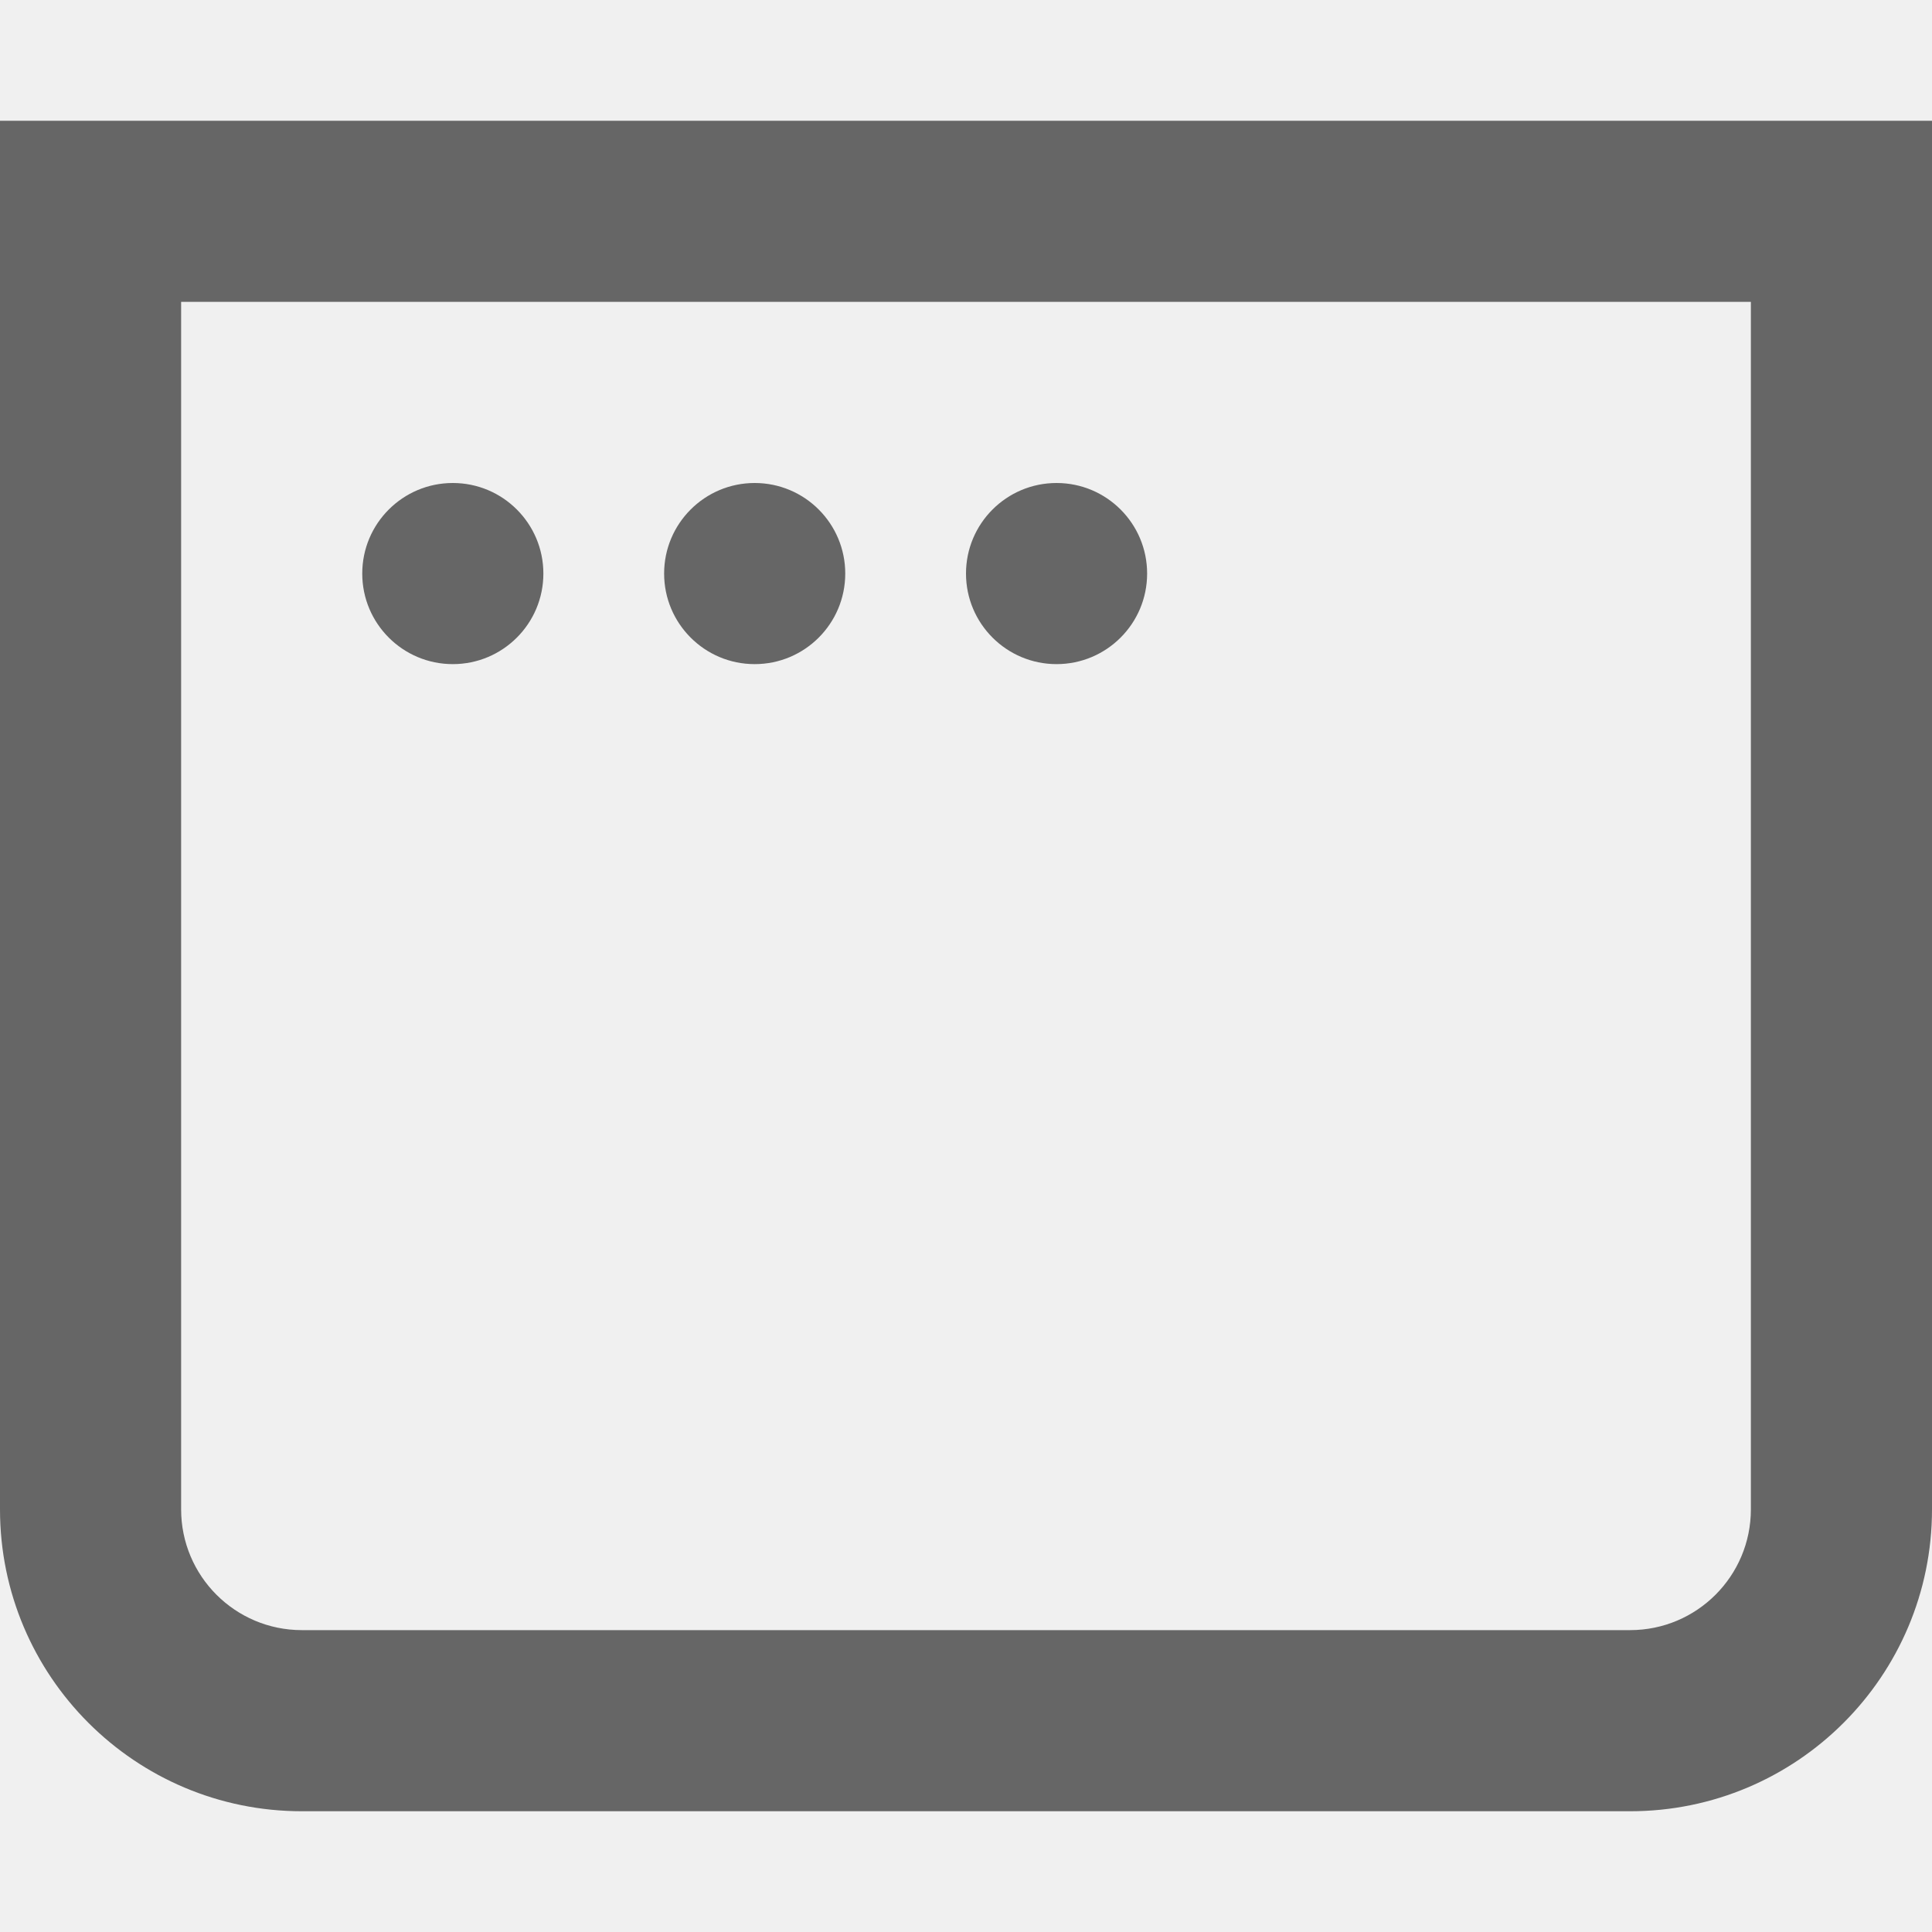
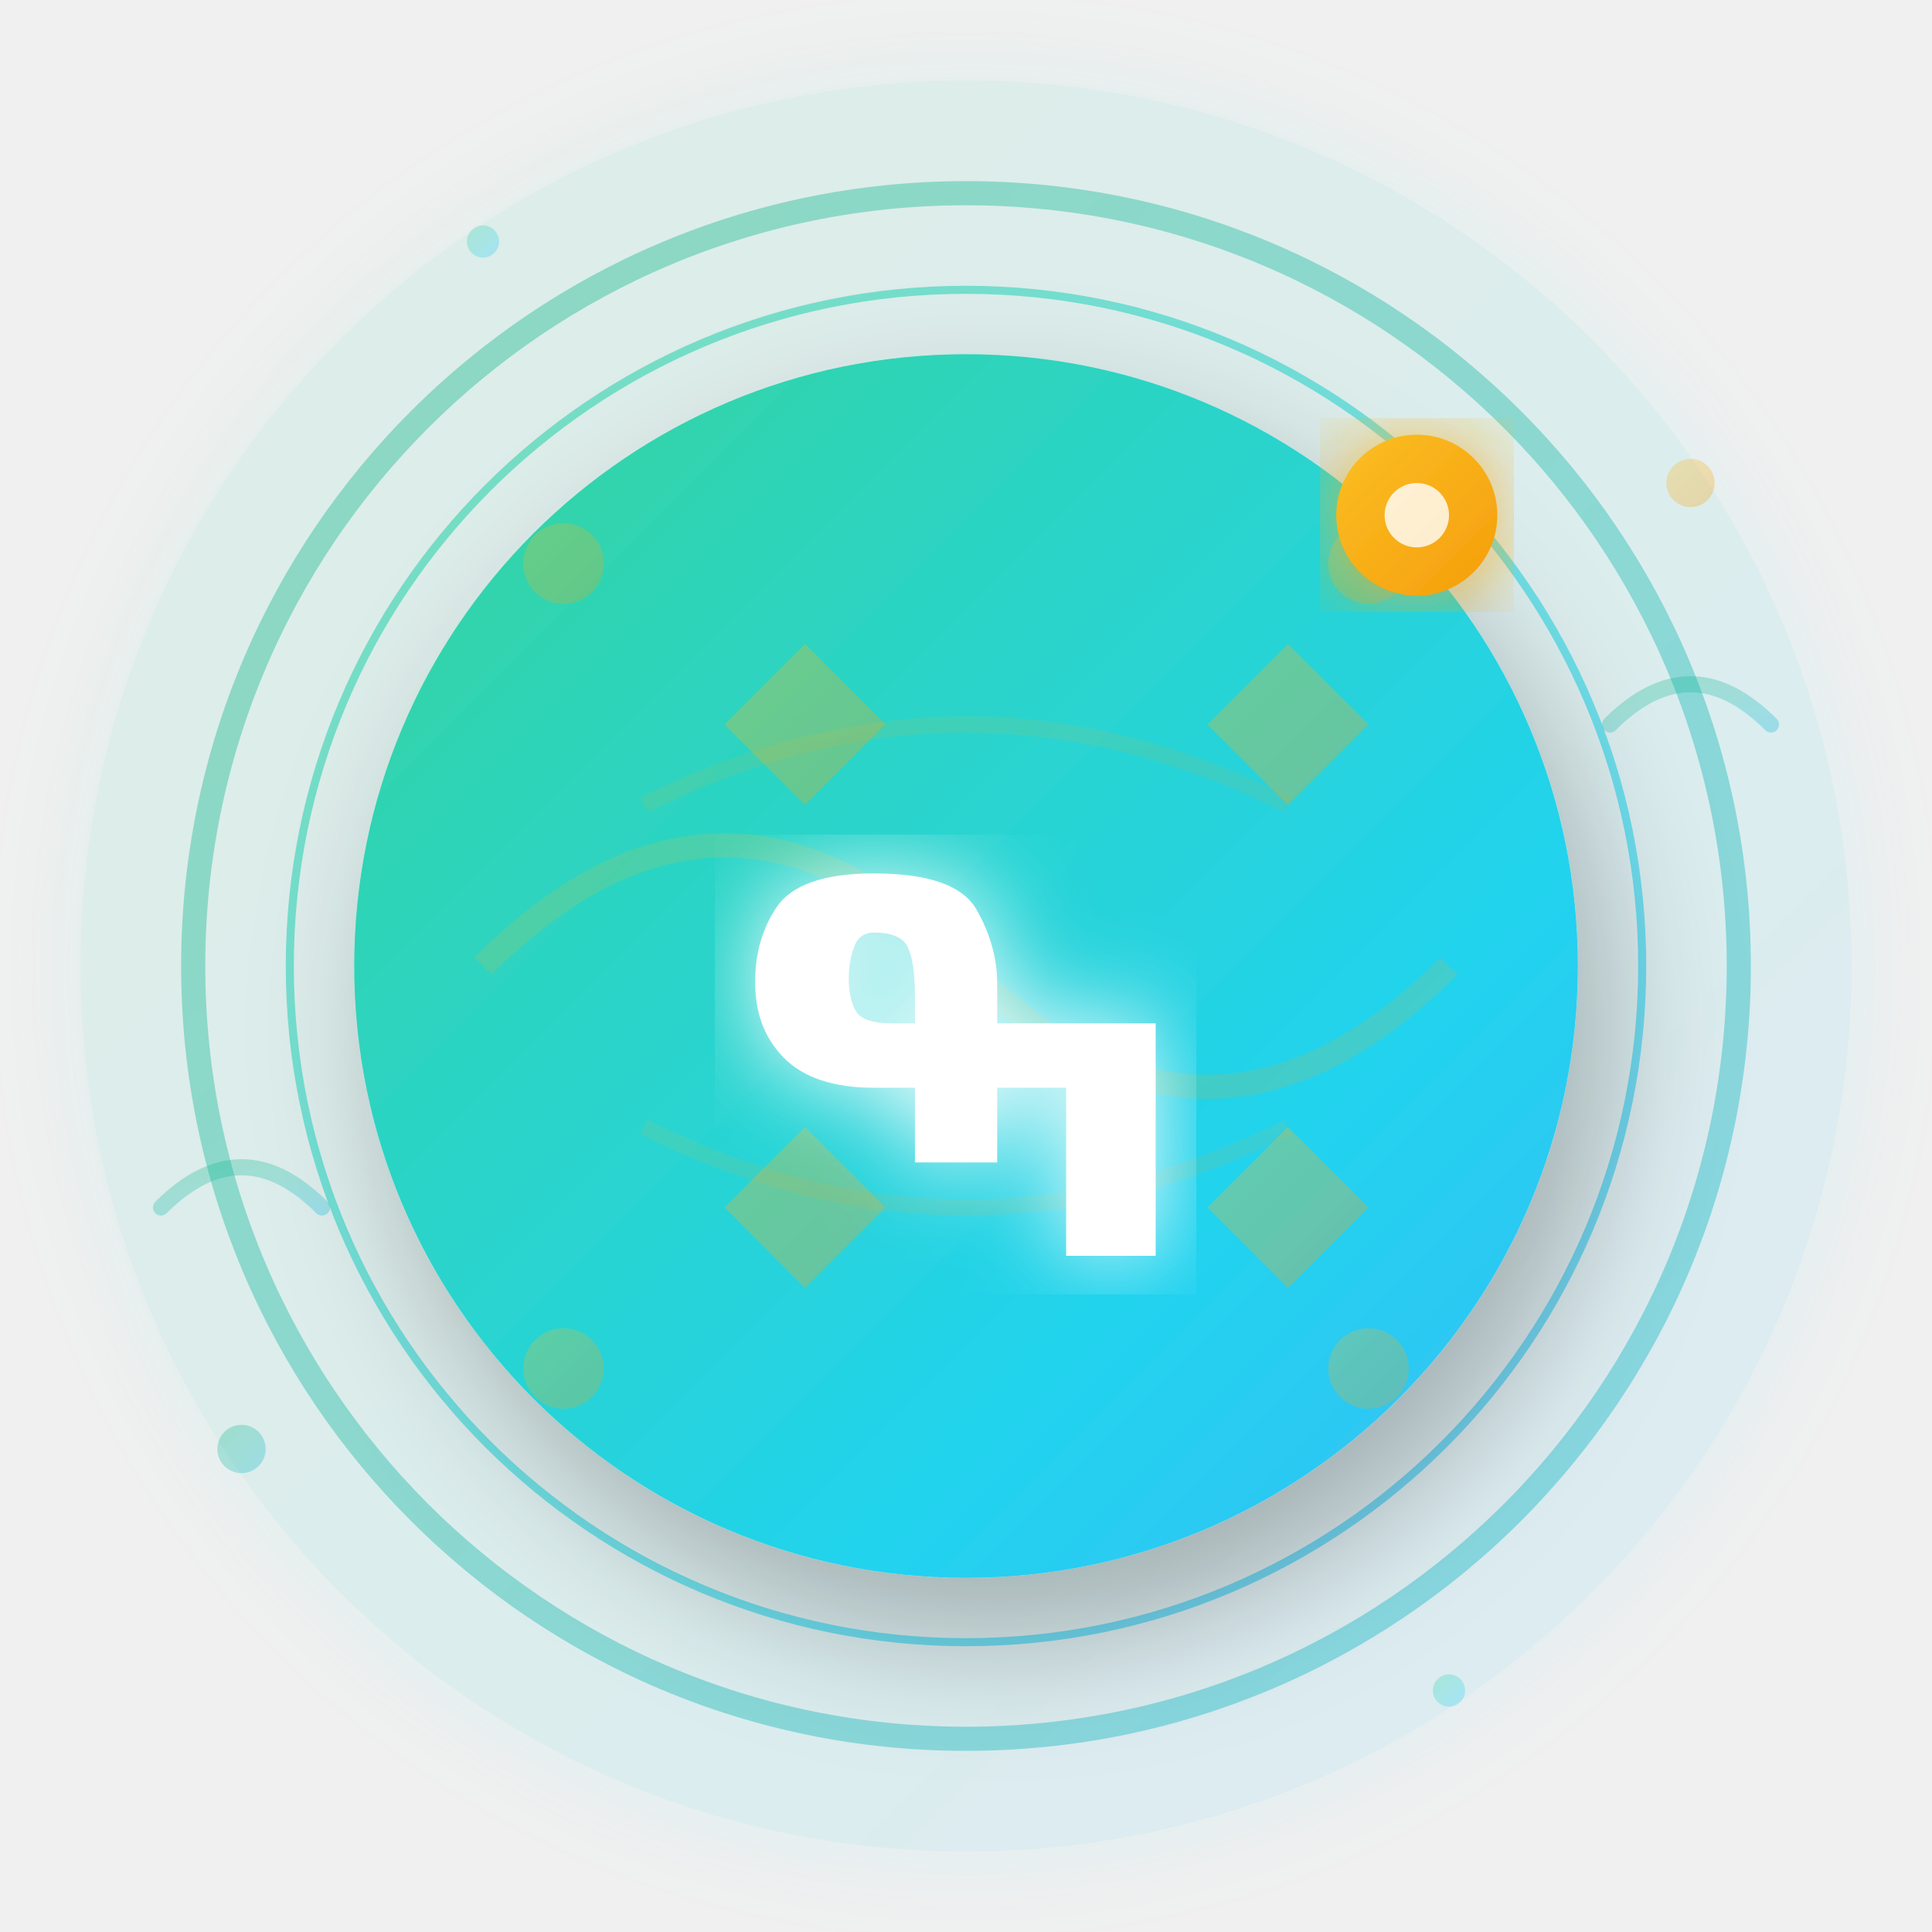
- <svg xmlns="http://www.w3.org/2000/svg" fill="none" viewBox="0 0 16 16">
-   <path fill-rule="evenodd" clip-rule="evenodd" d="M1.5 2.5h13v10a1 1 0 0 1-1 1h-11a1 1 0 0 1-1-1zM0 1h16v11.5a2.5 2.5 0 0 1-2.5 2.5h-11A2.5 2.5 0 0 1 0 12.5zm3.75 4.5a.75.75 0 1 0 0-1.5.75.75 0 0 0 0 1.5M7 4.75a.75.75 0 1 1-1.5 0 .75.75 0 0 1 1.5 0m1.75.75a.75.75 0 1 0 0-1.5.75.75 0 0 0 0 1.5" fill="#666" />
+ <svg xmlns="http://www.w3.org/2000/svg" width="120" height="120" viewBox="0 0 120 120">
+   <defs>
+     <linearGradient id="primaryGradient" x1="0%" y1="0%" x2="100%" y2="100%">
+       <stop offset="0%" style="stop-color:#10b981;stop-opacity:1" />
+       <stop offset="50%" style="stop-color:#14b8a6;stop-opacity:1" />
+       <stop offset="100%" style="stop-color:#06b6d4;stop-opacity:1" />
+     </linearGradient>
+     <linearGradient id="iconGradient" x1="0%" y1="0%" x2="100%" y2="100%">
+       <stop offset="0%" style="stop-color:#34d399;stop-opacity:1" />
+       <stop offset="30%" style="stop-color:#2dd4bf;stop-opacity:1" />
+       <stop offset="70%" style="stop-color:#22d3ee;stop-opacity:1" />
+       <stop offset="100%" style="stop-color:#38bdf8;stop-opacity:1" />
+     </linearGradient>
+     <linearGradient id="accentGradient" x1="0%" y1="0%" x2="100%" y2="100%">
+       <stop offset="0%" style="stop-color:#fbbf24;stop-opacity:1" />
+       <stop offset="100%" style="stop-color:#f59e0b;stop-opacity:1" />
+     </linearGradient>
+     <filter id="glow">
+       <feGaussianBlur stdDeviation="3" result="coloredBlur" />
+       <feMerge>
+         <feMergeNode in="coloredBlur" />
+         <feMergeNode in="SourceGraphic" />
+       </feMerge>
+     </filter>
+     <filter id="dropshadow" x="-50%" y="-50%" width="200%" height="200%">
+       <feDropShadow dx="2" dy="4" stdDeviation="4" flood-color="#000000" flood-opacity="0.25" />
+     </filter>
+     <filter id="innerShadow" x="-50%" y="-50%" width="200%" height="200%">
+       <feDropShadow dx="0" dy="2" stdDeviation="2" flood-color="#000000" flood-opacity="0.2" />
+     </filter>
+   </defs>
+   <circle cx="60" cy="60" r="55" fill="url(#iconGradient)" opacity="0.1" filter="url(#glow)" />
+   <g transform="translate(10, 10)">
+     <circle cx="50" cy="50" r="48" fill="none" stroke="url(#primaryGradient)" stroke-width="1.5" opacity="0.4" />
+     <circle cx="50" cy="50" r="42" fill="none" stroke="url(#iconGradient)" stroke-width="0.5" opacity="0.6" />
+     <circle cx="50" cy="50" r="38" fill="url(#iconGradient)" filter="url(#dropshadow)" />
+     <g opacity="0.25">
+       <circle cx="25" cy="25" r="2.5" fill="url(#accentGradient)" />
+       <circle cx="75" cy="25" r="2.5" fill="url(#accentGradient)" />
+       <circle cx="25" cy="75" r="2.5" fill="url(#accentGradient)" />
+       <circle cx="75" cy="75" r="2.5" fill="url(#accentGradient)" />
+       <path d="M 20 50 Q 35 35 50 50 Q 65 65 80 50" stroke="url(#accentGradient)" stroke-width="1.5" fill="none" opacity="0.6" />
+       <path d="M 30 40 Q 50 30 70 40" stroke="url(#accentGradient)" stroke-width="1" fill="none" opacity="0.4" />
+       <path d="M 30 60 Q 50 70 70 60" stroke="url(#accentGradient)" stroke-width="1" fill="none" opacity="0.4" />
+     </g>
+     <g opacity="0.3">
+       <path d="M 35 35 L 40 30 L 45 35 L 40 40 Z" fill="url(#accentGradient)" />
+       <path d="M 65 35 L 70 30 L 75 35 L 70 40 Z" fill="url(#accentGradient)" />
+       <path d="M 35 65 L 40 60 L 45 65 L 40 70 Z" fill="url(#accentGradient)" />
+       <path d="M 65 65 L 70 60 L 75 65 L 70 70 Z" fill="url(#accentGradient)" />
+     </g>
+     <text x="50" y="68" text-anchor="middle" fill="white" font-size="32" font-weight="bold" font-family="serif" filter="url(#glow)">ߒ</text>
+     <circle cx="78" cy="22" r="5" fill="url(#accentGradient)" filter="url(#glow)" />
+     <circle cx="78" cy="22" r="2" fill="white" opacity="0.8" />
+   </g>
+   <g opacity="0.3">
+     <circle cx="105" cy="30" r="1.5" fill="url(#accentGradient)" />
+     <circle cx="15" cy="90" r="1.5" fill="url(#primaryGradient)" />
+     <circle cx="90" cy="105" r="1" fill="url(#iconGradient)" />
+     <circle cx="30" cy="15" r="1" fill="url(#iconGradient)" />
+     <path d="M 100 45 Q 105 40 110 45" stroke="url(#primaryGradient)" stroke-width="1" fill="none" stroke-linecap="round" />
+     <path d="M 10 75 Q 15 70 20 75" stroke="url(#primaryGradient)" stroke-width="1" fill="none" stroke-linecap="round" />
+   </g>
</svg>
